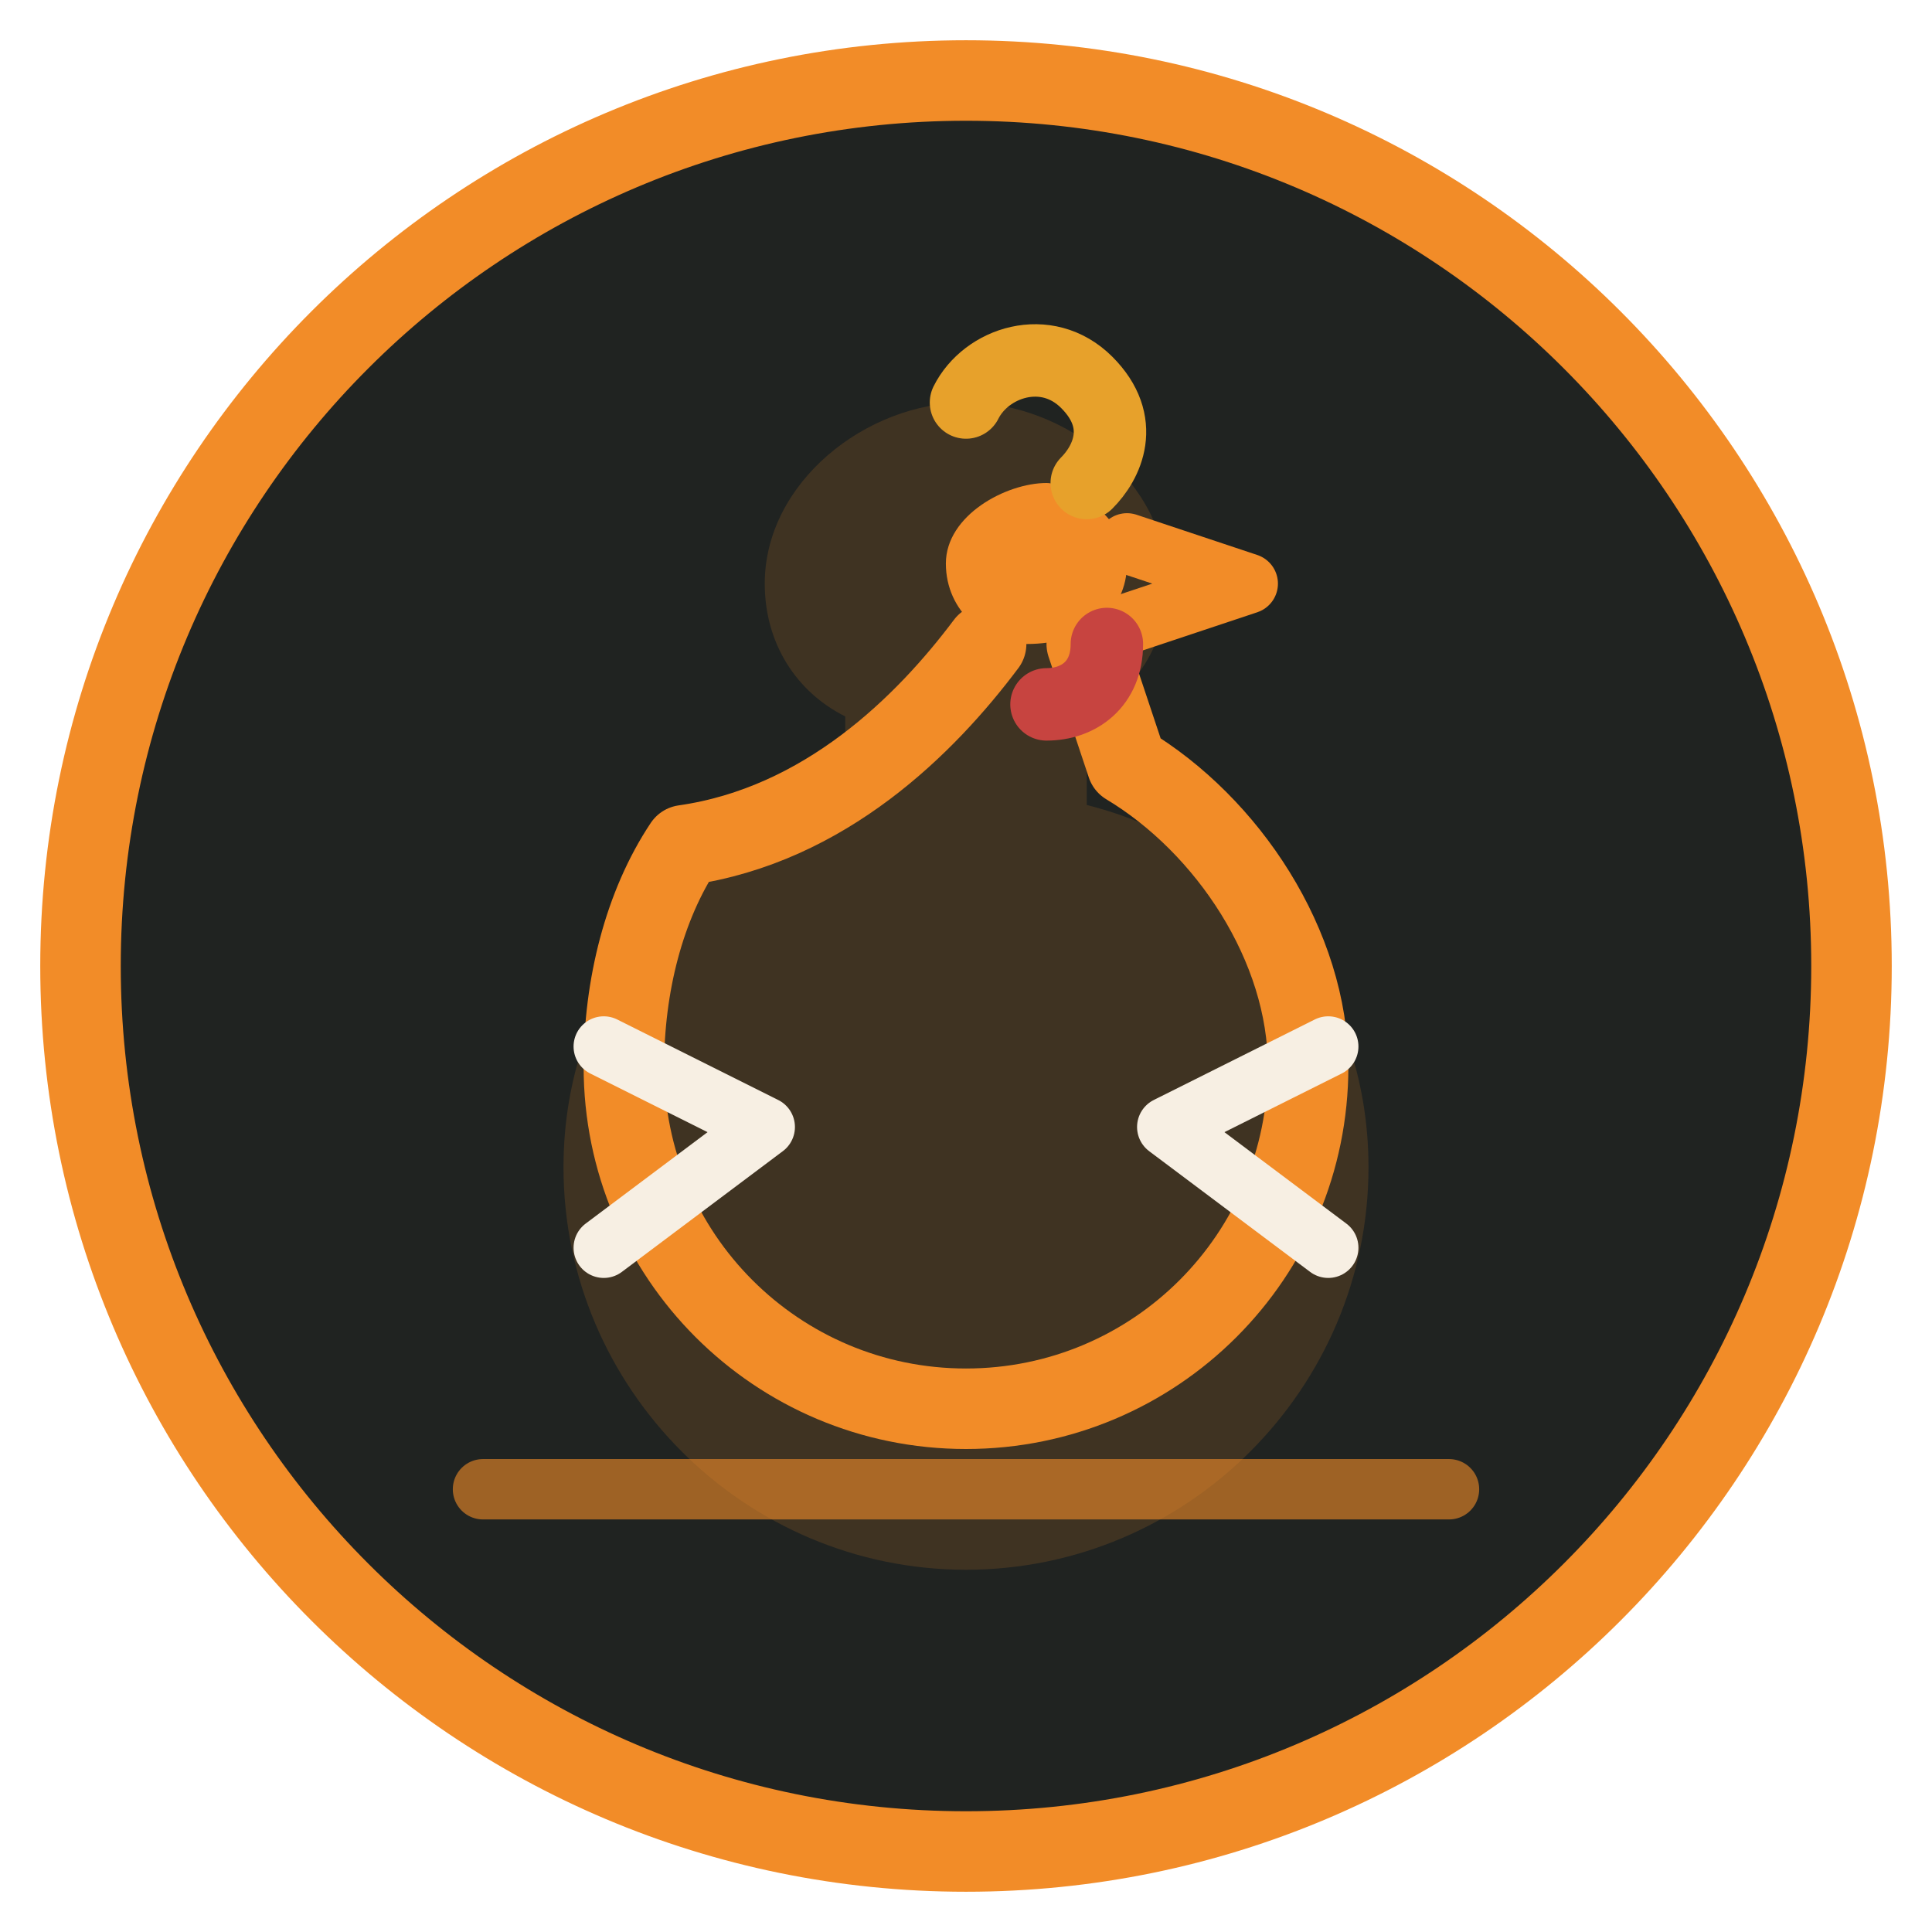
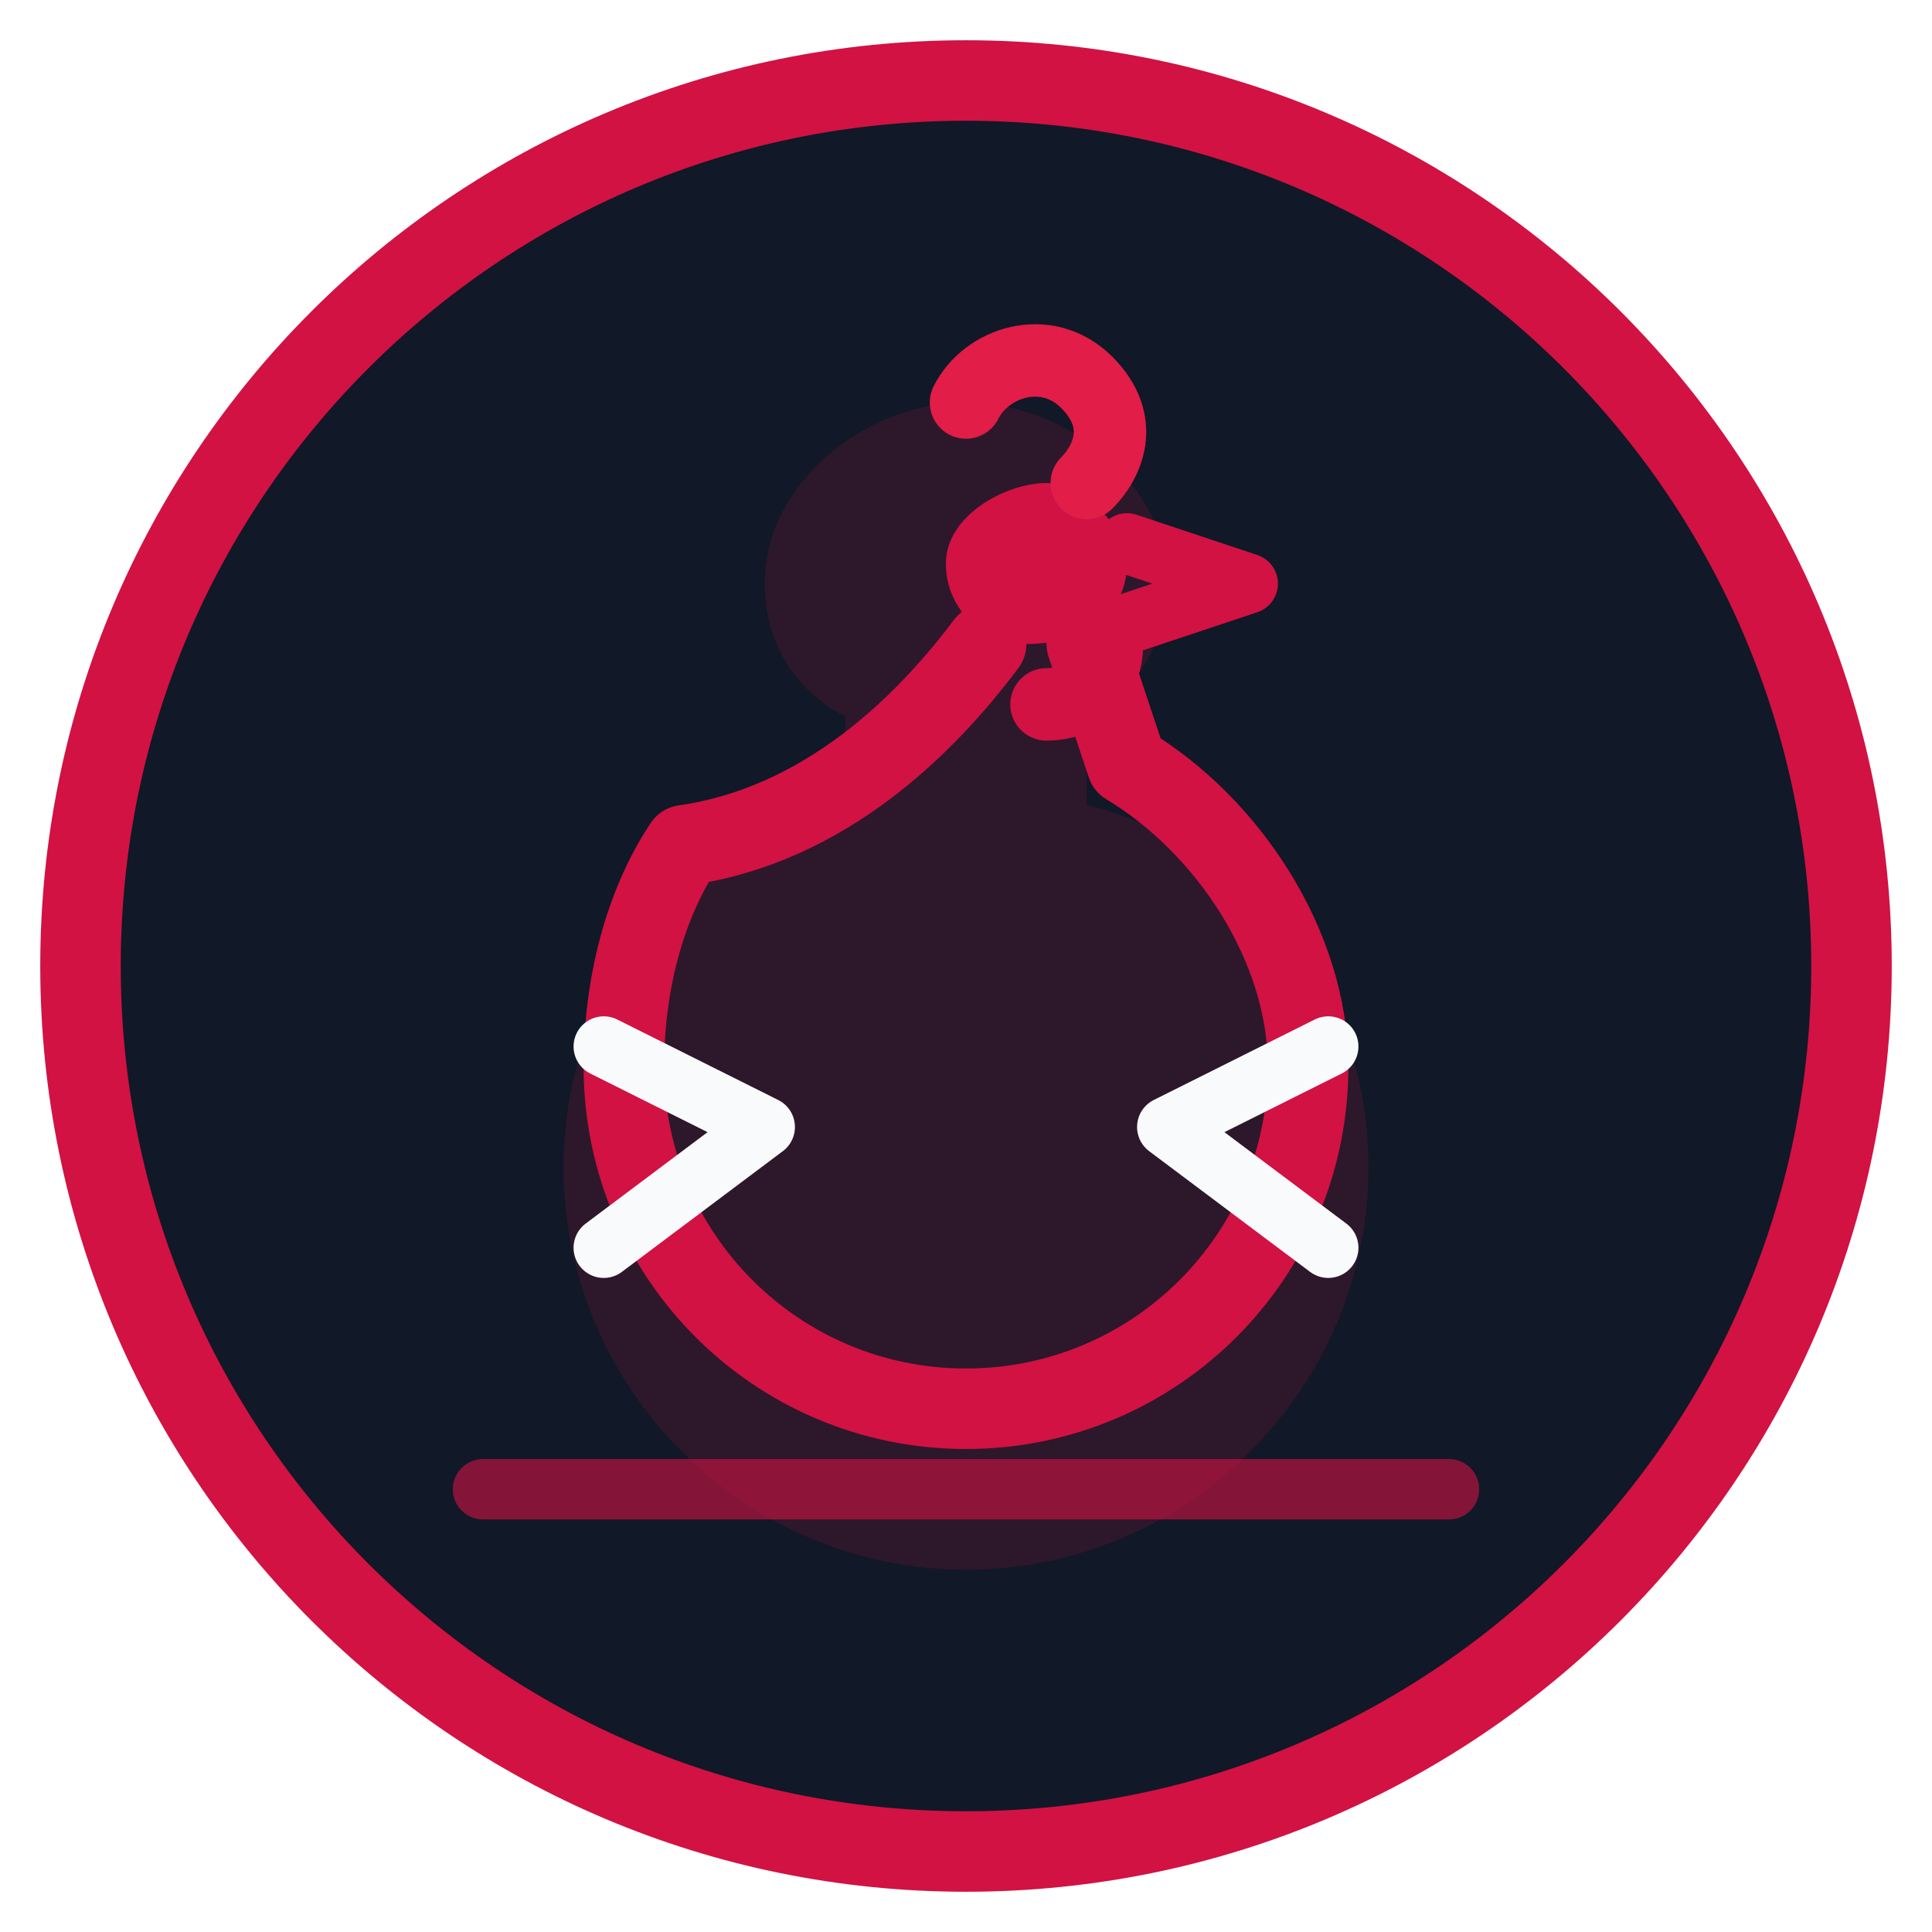
<svg xmlns="http://www.w3.org/2000/svg" viewBox="0 0 48 48" fill="none">
-   <circle cx="24" cy="24" r="22" fill="#202321" stroke="#F28C28" stroke-width="2" />
-   <path d="M24 10C21.5 10 19 12 19 14.5C19 16 19.8 17.2 21 17.8V20C17 21 14 24.5 14 29C14 34.5 18.5 39 24 39C29.5 39 34 34.5 34 29C34 24.5 31 21 27 20V17.8C28.2 17.2 29 16 29 14.5C29 12 26.5 10 24 10Z" fill="#F28C28" opacity="0.15" />
-   <path d="M26 12C26.5 12 28 12.8 28 14C28 15.2 27 16 25.5 16C24.5 16 23.5 15.2 23.5 14C23.5 12.8 25 12 26 12Z" fill="#F28C28" />
-   <path d="M28 13.5L31 14.5L28 15.5" stroke="#F28C28" stroke-width="1.5" stroke-linecap="round" stroke-linejoin="round" />
-   <path d="M24.5 16C23 18 20.5 20.5 17 21C16 22.5 15.5 24.5 15.5 26.5C15.5 31.2 19.3 35 24 35C28.7 35 32.5 31.2 32.5 26.5C32.5 23.5 30.5 20.5 28 19L27 16" stroke="#F28C28" stroke-width="2" stroke-linecap="round" stroke-linejoin="round" />
-   <path d="M24 10C24.5 9 26 8.5 27 9.5C28 10.5 27.5 11.5 27 12" stroke="#E7A12B" stroke-width="1.8" stroke-linecap="round" />
-   <path d="M27.5 16C27.5 17 26.8 17.5 26 17.5" stroke="#C74440" stroke-width="1.8" stroke-linecap="round" />
-   <path d="M19 28L15 31M19 28L15 26M29 28L33 31M29 28L33 26" stroke="#F7EFE3" stroke-width="1.5" stroke-linecap="round" />
-   <path d="M12 37H36" stroke="#F28C28" stroke-width="1.5" stroke-linecap="round" opacity="0.6" />
+   <circle cx="24" cy="24" r="22" fill="#111827" stroke="#D11243" stroke-width="2" />
+   <path d="M24 10C21.5 10 19 12 19 14.5C19 16 19.8 17.2 21 17.8V20C17 21 14 24.5 14 29C14 34.5 18.5 39 24 39C29.5 39 34 34.5 34 29C34 24.5 31 21 27 20V17.8C28.2 17.2 29 16 29 14.5C29 12 26.5 10 24 10Z" fill="#D11243" opacity="0.15" />
+   <path d="M26 12C26.5 12 28 12.8 28 14C28 15.2 27 16 25.5 16C24.5 16 23.5 15.2 23.5 14C23.5 12.8 25 12 26 12Z" fill="#D11243" />
+   <path d="M28 13.5L31 14.5L28 15.5" stroke="#D11243" stroke-width="1.5" stroke-linecap="round" stroke-linejoin="round" />
+   <path d="M24.5 16C23 18 20.5 20.5 17 21C16 22.5 15.5 24.5 15.5 26.5C15.5 31.2 19.3 35 24 35C28.7 35 32.5 31.2 32.5 26.5C32.5 23.5 30.5 20.5 28 19L27 16" stroke="#D11243" stroke-width="2" stroke-linecap="round" stroke-linejoin="round" />
+   <path d="M24 10C24.5 9 26 8.5 27 9.5C28 10.5 27.5 11.5 27 12" stroke="#E11D48" stroke-width="1.8" stroke-linecap="round" />
+   <path d="M27.5 16C27.5 17 26.8 17.5 26 17.5" stroke="#D11243" stroke-width="1.8" stroke-linecap="round" />
+   <path d="M19 28L15 31M19 28L15 26M29 28L33 31M29 28L33 26" stroke="#F9FAFB" stroke-width="1.5" stroke-linecap="round" />
+   <path d="M12 37H36" stroke="#D11243" stroke-width="1.5" stroke-linecap="round" opacity="0.6" />
</svg>
